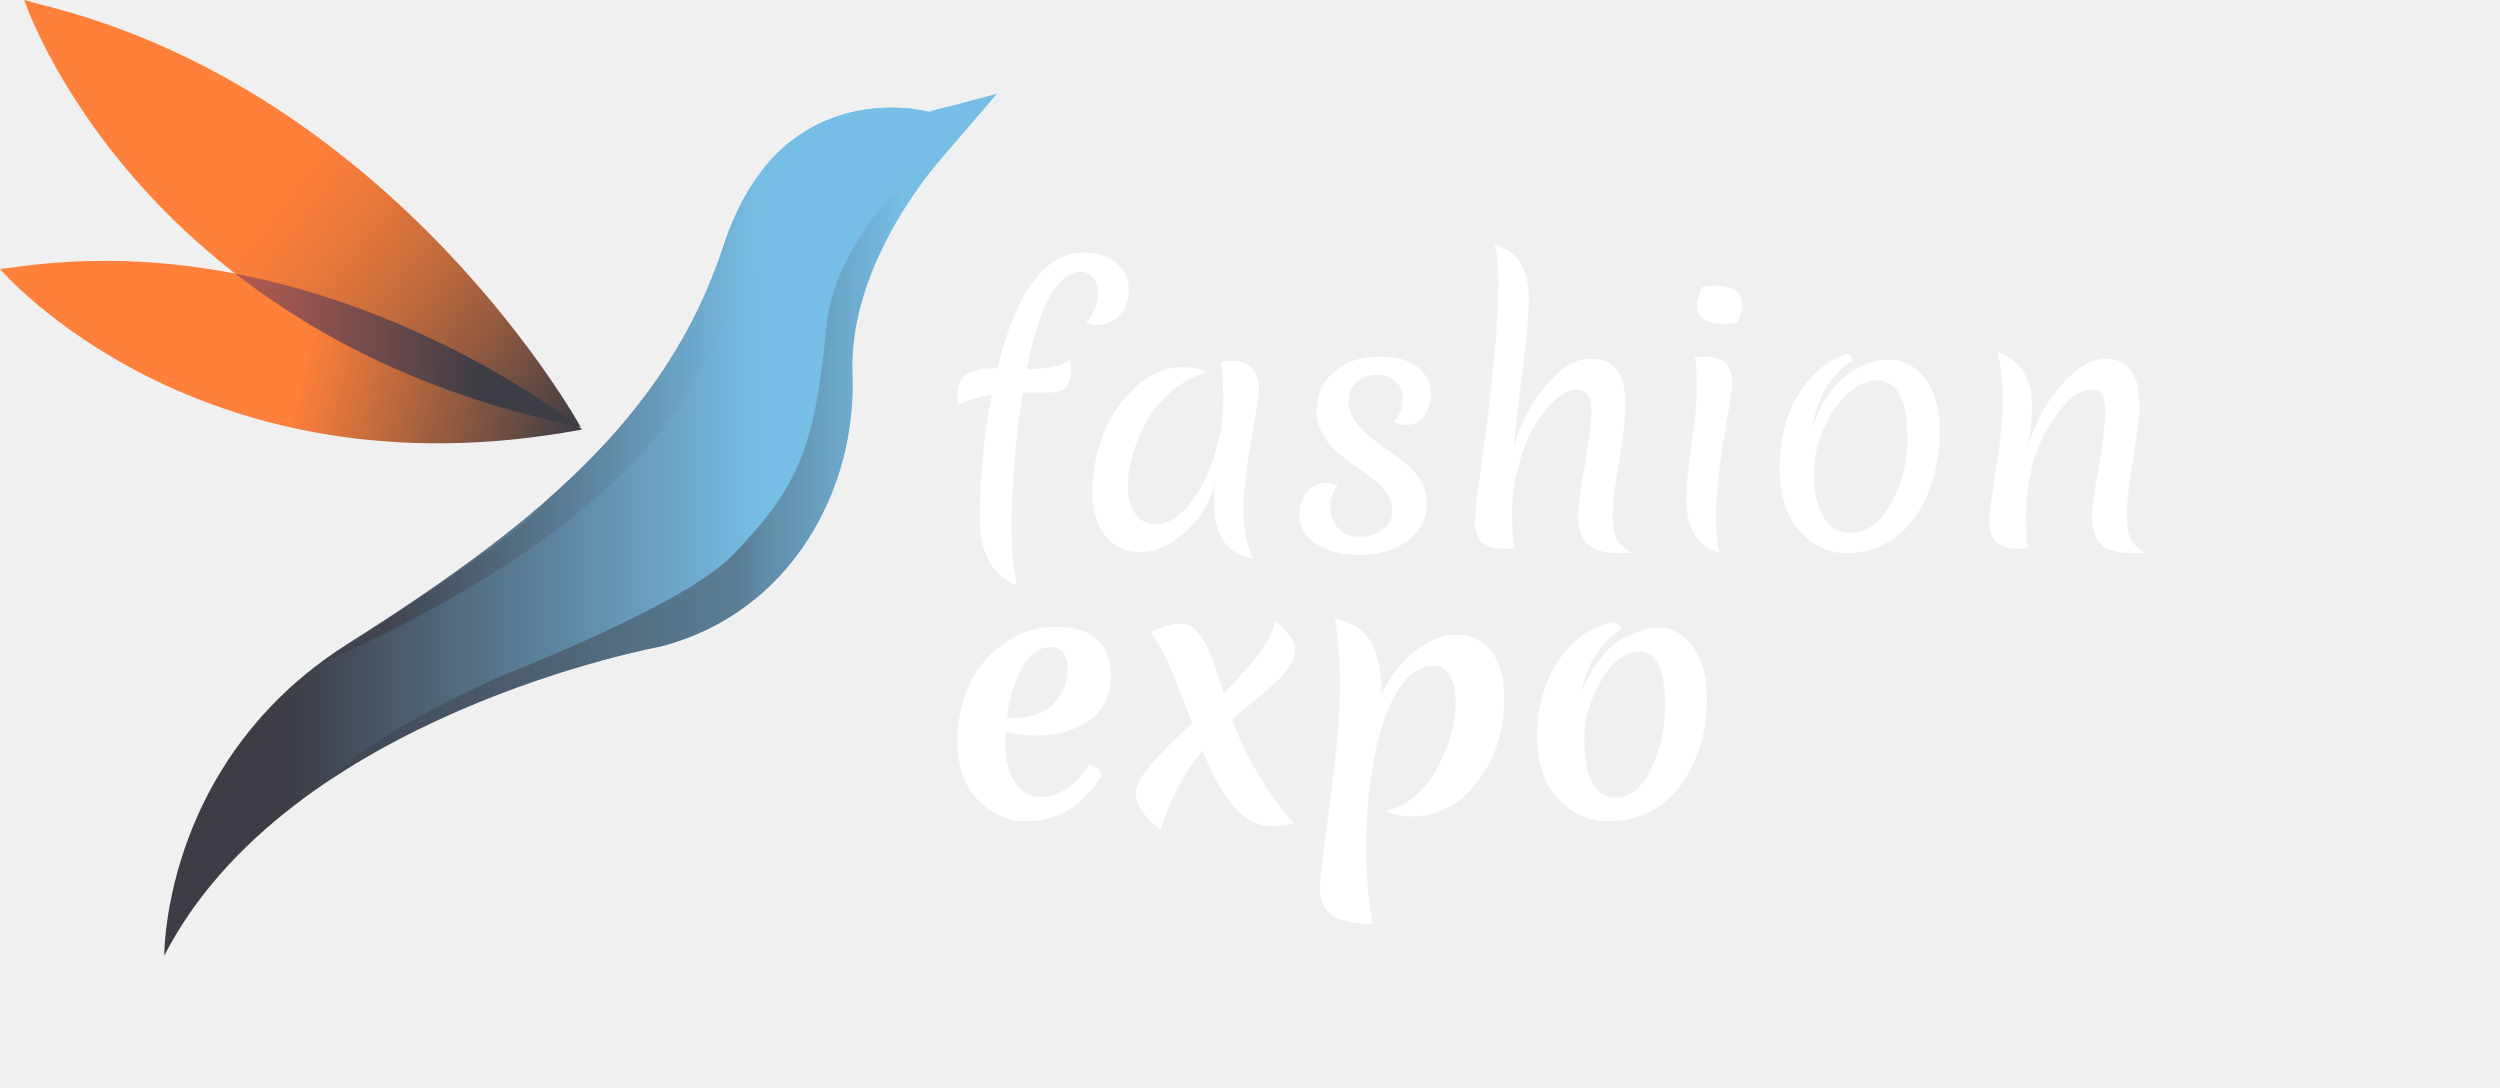
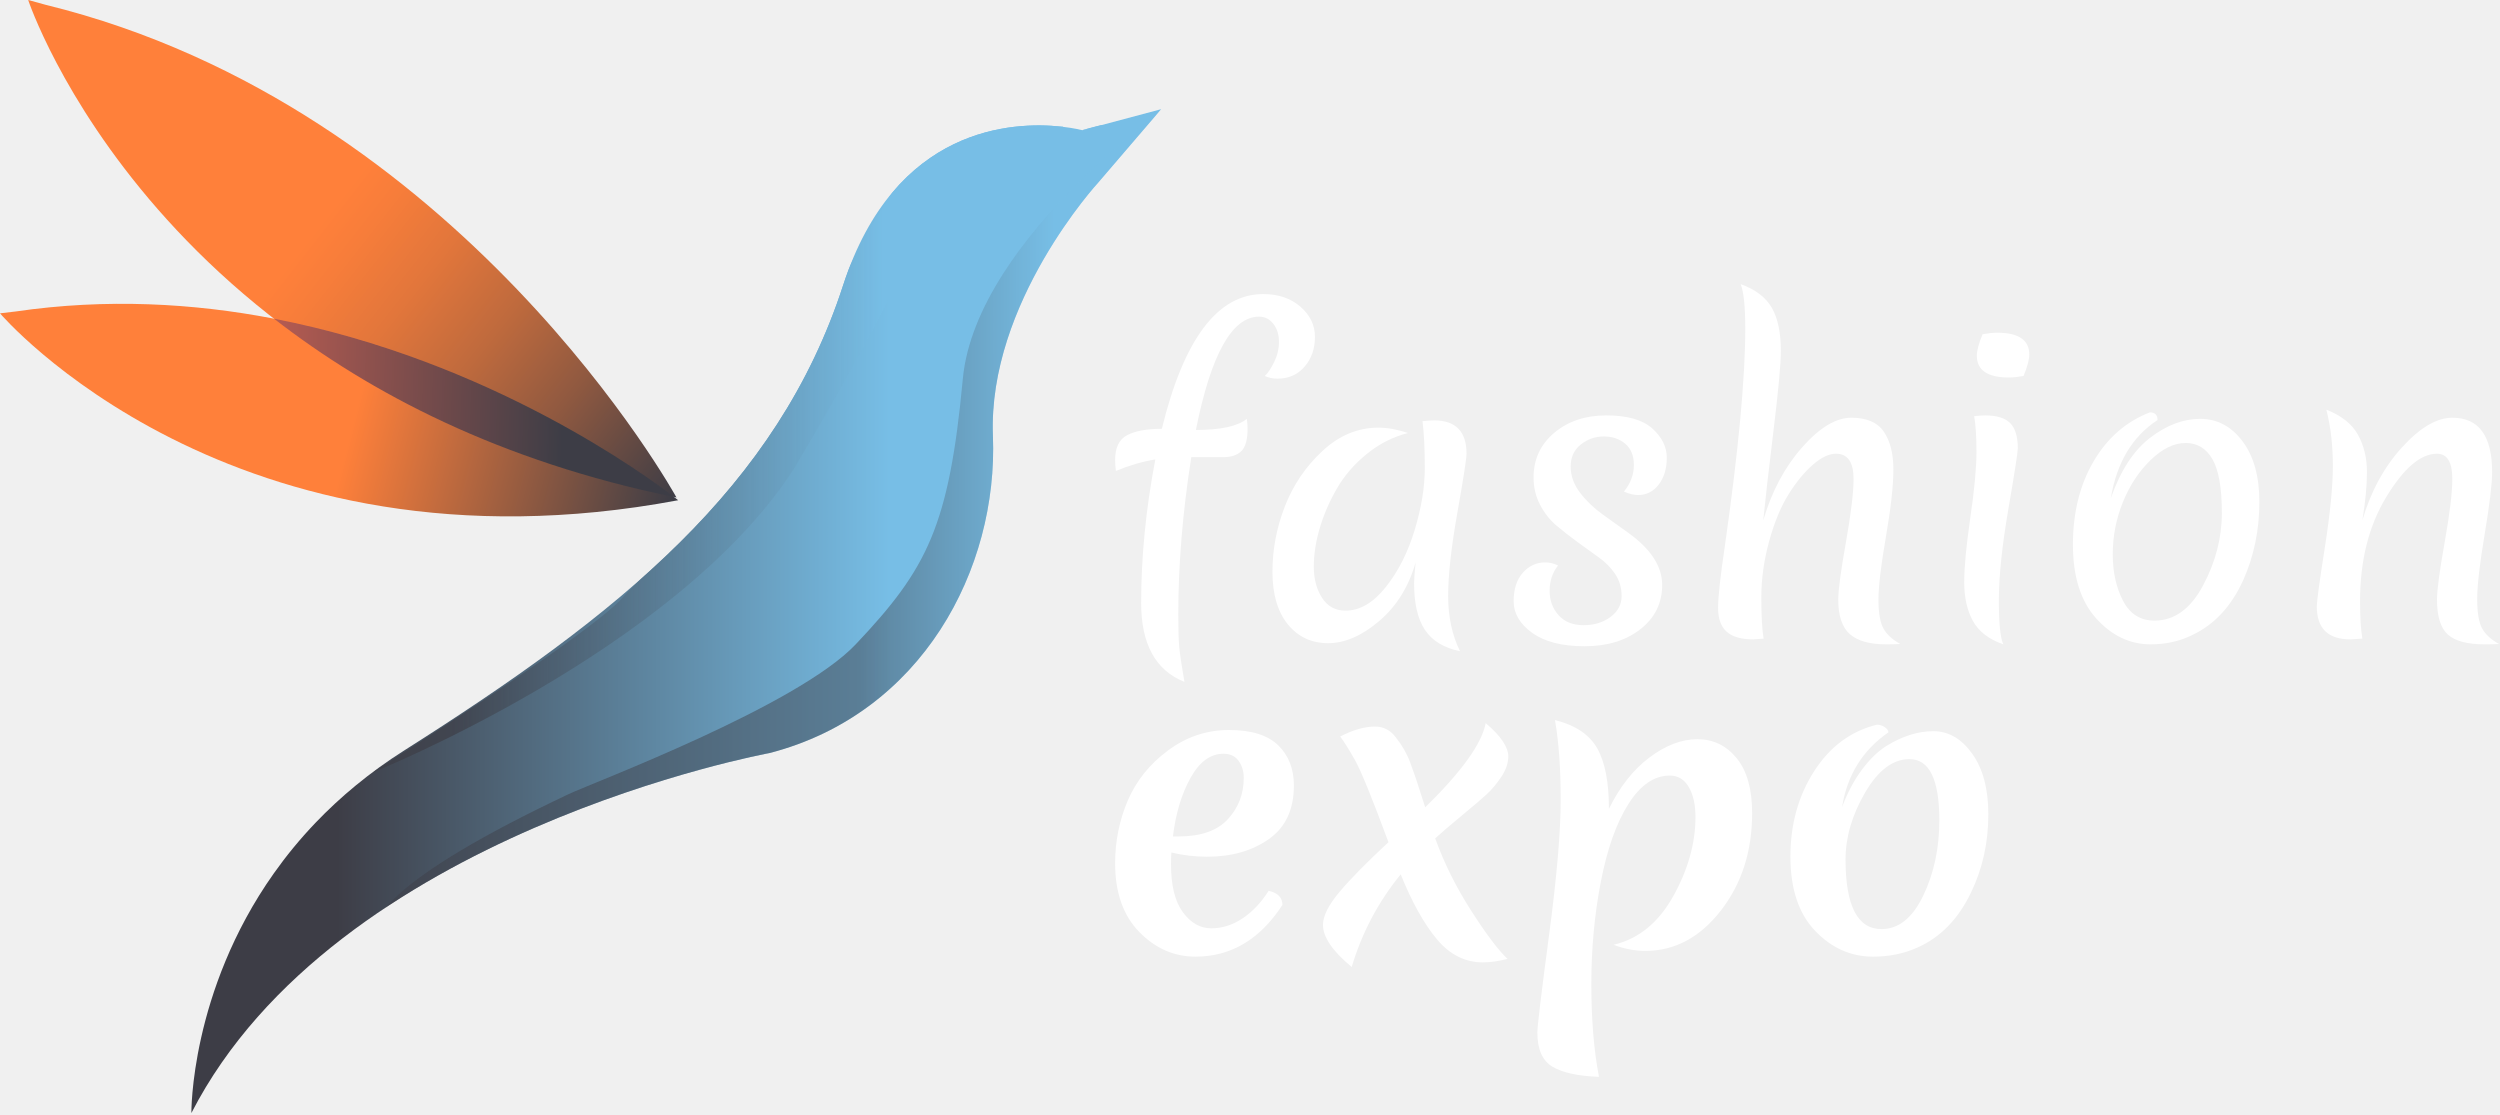
- <svg xmlns="http://www.w3.org/2000/svg" id="_сгрупп" data-name="сгрупп" viewBox="0 0 2090.8 909.67">
+ <svg xmlns="http://www.w3.org/2000/svg" width="1795" height="800" viewBox="0 0 1795 800" fill="none">
+   <path d="M137.41 799.21C137.41 799.21 136.4 712.17 196.63 627.04C205.31 614.77 215.26 602.54 226.67 590.62C244.2 572.31 265.16 554.71 290.25 538.81C444.98 440.69 558.2 350.11 605.37 204.82C642.52 90.39 727.67 87.15 762.16 90.94C771.46 91.96 777.08 93.49 777.08 93.49L833.69 78.39L788.4 131.22C788.4 131.22 709.15 217.38 712.92 312.99C716.69 408.6 661.97 512.38 552.53 540.69C552.53 540.69 240.95 597.53 137.4 799.2L137.41 799.21Z" fill="url(#paint0_linear_229_1075)" />
+   <mask id="mask0_229_1075" style="mask-type:luminance" maskUnits="userSpaceOnUse" x="137" y="78" width="697" height="722">
+     <path d="M137.41 799.21C137.41 799.21 136.4 712.17 196.63 627.04C205.31 614.77 215.26 602.54 226.67 590.62C244.2 572.31 265.16 554.71 290.25 538.81C444.98 440.69 558.2 350.11 605.37 204.82C642.52 90.39 727.67 87.15 762.16 90.94C771.46 91.96 833.69 78.4 833.69 78.4L788.4 131.23C788.4 131.23 709.15 217.39 712.92 313C716.69 408.61 661.97 512.39 552.53 540.7C552.53 540.7 240.95 597.54 137.4 799.21H137.41Z" fill="white" />
+   </mask>
+   <g mask="url(#mask0_229_1075)">
+     <path d="M791.61 91.6C791.61 91.6 763.46 96.16 763.48 92.66C763.61 71.65 673.67 85.55 639.82 139.28C601.5 200.1 585.88 243.76 559.67 296.33C529.7 356.46 469.65 403.65 446.3 429.83C422.95 456.01 267.05 554.84 267.05 554.84C267.05 554.84 484.51 467.78 569.42 337.58C569.42 337.58 630.75 235.94 657.16 174.62C683.58 113.29 790.91 89.8 790.91 89.8" fill="url(#paint1_linear_229_1075)" />
+   </g>
+   <mask id="mask1_229_1075" style="mask-type:luminance" maskUnits="userSpaceOnUse" x="137" y="78" width="697" height="722">
+     <path d="M137.41 799.21C137.41 799.21 136.4 712.17 196.63 627.04C205.31 614.77 215.26 602.54 226.67 590.62C244.2 572.31 265.16 554.71 290.25 538.81C444.98 440.69 558.2 350.11 605.37 204.82C642.52 90.39 727.67 87.15 762.16 90.94C771.46 91.96 777.08 93.49 777.08 93.49L833.69 78.39L788.4 131.22C788.4 131.22 709.15 217.38 712.92 312.99C716.69 408.6 661.97 512.38 552.53 540.69C552.53 540.69 240.95 597.53 137.4 799.2L137.41 799.21Z" fill="white" />
+   </mask>
+   <g mask="url(#mask1_229_1075)">
+     <path opacity="0.47" d="M849.34 67.78C849.34 67.78 700.93 169.38 691.31 272.04C681.4 377.72 665.92 408.22 614.42 462.62C572.44 506.96 425.86 561.87 408.27 570.18C154.61 689.98 312.42 704.56 359.21 691.89C371.96 688.44 641.31 623.44 641.31 623.44L829.67 401.72L880.01 210.19L849.35 67.77L849.34 67.78Z" fill="url(#paint2_linear_229_1075)" />
+   </g>
+   <path d="M20.24 0C20.24 0 113.42 281.71 485.72 357.22C485.72 357.22 331.57 76.7 32.77 3.45L20.24 0Z" fill="url(#paint3_linear_229_1075)" />
+   <path d="M0 224.97C0 224.97 165.53 419.49 486.92 359.17C486.92 359.17 273.14 185.34 11.1 223.66L-0.01 224.97H0Z" fill="url(#paint4_linear_229_1075)" />
+   <path d="M483.95 356.84C464.6 341.9 351.48 258.69 196.74 228.82C265.65 282.36 359.02 331.22 483.95 356.84Z" fill="url(#paint5_linear_229_1075)" />
+   <path d="M895.76 307.89C895.76 315.59 894.29 320.9 891.36 323.83C888.43 326.76 884.12 328.23 878.44 328.23H855.35C849.12 367.81 846.01 405.47 846.01 441.2C846.01 452.01 846.24 459.84 846.7 464.7C847.16 469.55 848.39 477.85 850.41 489.58C829.7 481.33 819.35 462.46 819.35 432.96C819.35 399.8 822.74 365.44 829.52 329.88C820.35 331.35 810.92 334.1 801.21 338.13C800.84 335.2 800.66 332.54 800.66 330.16C800.66 321.36 803.55 315.45 809.32 312.43C815.09 309.41 823.38 307.89 834.2 307.89C849.96 243.39 874.24 211.14 907.04 211.14C917.85 211.14 926.74 214.16 933.7 220.21C940.66 226.26 944.14 233.5 944.14 241.92C944.14 250.34 941.67 257.45 936.72 263.22C931.77 268.99 925.27 271.88 917.2 271.88C913.9 271.88 910.88 271.24 908.13 269.96C910.33 267.95 912.57 264.6 914.86 259.93C917.15 255.26 918.3 250.4 918.3 245.36C918.3 240.32 916.97 236.06 914.31 232.58C911.65 229.1 908.22 227.36 904 227.36C884.58 227.36 869.46 254.48 858.65 308.72C876.42 308.72 888.61 306.07 895.21 300.75C895.57 303.32 895.76 305.7 895.76 307.9V307.89Z" fill="white" />
+   <path d="M959.8 350.9C954.48 360.15 950.41 369.59 947.57 379.21C944.73 388.83 943.31 398.04 943.31 406.83C943.31 415.62 945.28 423.09 949.22 429.23C953.16 435.37 958.79 438.44 966.12 438.44C976.38 438.44 986 432.81 994.98 421.54C1003.96 410.27 1010.87 396.62 1015.73 380.58C1020.58 364.55 1023.01 349.7 1023.01 336.05C1023.01 322.4 1022.46 311.17 1021.36 302.38C1025.76 302.01 1028.51 301.83 1029.61 301.83C1045.18 301.83 1052.97 309.8 1052.97 325.74C1052.97 329.22 1050.77 343.38 1046.37 368.21C1041.97 393.04 1039.77 412.92 1039.77 427.86C1039.77 442.8 1042.61 456.03 1048.29 467.58C1036.75 465.2 1028.36 460.11 1023.14 452.33C1017.92 444.55 1015.31 433.32 1015.31 418.66C1015.31 416.1 1015.68 411.15 1016.41 403.82C1011.46 421.23 1002.76 435.25 990.3 445.87C977.84 456.5 965.6 461.81 953.61 461.81C941.62 461.81 931.94 457.27 924.61 448.2C917.28 439.13 913.62 426.58 913.62 410.54C913.62 394.5 916.6 378.84 922.55 363.54C928.5 348.24 937.48 335 949.49 323.82C961.49 312.65 974.91 307.05 989.76 307.05C996.17 307.05 1003.23 308.33 1010.93 310.9C1000.12 313.65 990.22 318.69 981.24 326.02C972.26 333.35 965.11 341.64 959.8 350.9Z" fill="white" />
+   <path d="M1151.52 313.38C1145.38 313.38 1139.88 315.3 1135.03 319.15C1130.17 323 1127.75 328.27 1127.75 334.95C1127.75 341.63 1129.99 347.92 1134.48 353.78C1138.97 359.65 1144.42 364.87 1150.83 369.45C1157.24 374.03 1163.75 378.7 1170.35 383.47C1185.74 394.83 1193.44 407.02 1193.44 420.03C1193.44 433.04 1188.22 443.63 1177.77 451.78C1167.32 459.93 1153.99 464.01 1137.78 464.01C1121.57 464.01 1109.01 460.8 1100.12 454.39C1091.23 447.98 1086.79 440.42 1086.79 431.71C1086.79 423 1088.99 416.18 1093.39 411.23C1097.79 406.28 1103.1 403.81 1109.33 403.81C1112.63 403.81 1115.74 404.54 1118.68 406.01C1114.65 411.14 1112.63 417.19 1112.63 424.15C1112.63 431.11 1114.78 436.98 1119.09 441.74C1123.39 446.51 1129.35 448.89 1136.96 448.89C1144.57 448.89 1151.02 446.92 1156.34 442.98C1161.65 439.04 1164.31 434.05 1164.31 428C1164.31 421.95 1162.75 416.64 1159.64 412.06C1156.52 407.48 1152.63 403.54 1147.96 400.24C1143.29 396.94 1138.2 393.28 1132.71 389.24C1127.21 385.21 1122.13 381.23 1117.45 377.28C1112.78 373.34 1108.88 368.39 1105.77 362.44C1102.65 356.49 1101.1 349.93 1101.1 342.79C1101.1 329.78 1106.05 319.11 1115.94 310.77C1125.84 302.43 1138.29 298.26 1153.32 298.26C1168.35 298.26 1179.34 301.38 1186.3 307.61C1193.26 313.84 1196.75 320.85 1196.75 328.64C1196.75 336.43 1194.83 342.84 1190.98 347.88C1187.13 352.92 1182.18 355.44 1176.14 355.44C1173.21 355.44 1169.82 354.62 1165.97 352.97C1170.73 347.11 1173.12 340.79 1173.12 334C1173.12 327.21 1171.06 322.09 1166.94 318.61C1162.82 315.13 1157.68 313.39 1151.55 313.39L1151.52 313.38Z" fill="white" />
+   <path d="M1293.9 321.22C1306.45 307.02 1318.23 299.92 1329.22 299.92C1340.21 299.92 1348 303.26 1352.58 309.95C1357.16 316.64 1359.45 325.71 1359.45 337.16C1359.45 348.61 1357.66 364.69 1354.09 385.4C1350.52 406.11 1348.73 421.18 1348.73 430.61C1348.73 440.04 1349.92 446.92 1352.3 451.23C1354.68 455.54 1358.71 459.24 1364.39 462.36C1362.01 462.54 1358.62 462.64 1354.22 462.64C1342.49 462.64 1333.83 460.21 1328.24 455.36C1322.65 450.51 1319.86 442.21 1319.86 430.48C1319.86 423.7 1321.69 410 1325.36 389.39C1329.02 368.77 1330.86 353.61 1330.86 343.9C1330.86 331.81 1326.64 325.76 1318.22 325.76C1313.27 325.76 1307.77 328.37 1301.73 333.59C1295.69 338.81 1289.86 345.87 1284.28 354.76C1278.69 363.65 1274.02 374.92 1270.26 388.57C1266.5 402.22 1264.63 415.69 1264.63 428.98C1264.63 442.27 1265.18 452.12 1266.28 458.53C1261.88 458.9 1259.41 459.08 1258.86 459.08C1250.24 459.08 1243.88 457.25 1239.76 453.58C1235.64 449.92 1233.58 444.19 1233.58 436.4C1233.58 428.61 1235.23 413.63 1238.53 391.46C1248.24 323.29 1253.1 271.53 1253.1 236.16C1253.1 220.22 1252 209.5 1249.8 204C1260.43 207.85 1267.89 213.53 1272.2 221.04C1276.5 228.56 1278.66 238.91 1278.66 252.1C1278.66 261.27 1276.87 280.51 1273.3 309.82C1269.73 339.14 1267.3 360.4 1266.02 373.59C1272.07 352.88 1281.36 335.43 1293.92 321.23L1293.9 321.22Z" fill="white" />
+   <path d="M1416.48 445.73C1412.36 438.13 1410.3 428.92 1410.3 418.11C1410.3 407.3 1411.76 391.82 1414.7 371.66C1417.63 351.5 1419.1 335.84 1419.1 324.66C1419.1 313.48 1418.55 304.87 1417.45 298.82C1420.75 298.45 1423.4 298.27 1425.42 298.27C1433.67 298.27 1439.62 300.1 1443.29 303.77C1446.95 307.44 1448.79 313.48 1448.79 321.91C1448.79 324.66 1446.54 339.09 1442.06 365.2C1437.57 391.31 1435.28 412.85 1435.19 429.79C1435.1 446.74 1436.15 457.69 1438.35 462.64C1427.9 458.97 1420.62 453.34 1416.5 445.74L1416.48 445.73ZM1442.46 271.05C1427.07 271.05 1419.37 265.83 1419.37 255.38C1419.37 251.72 1420.74 246.59 1423.49 239.99C1427.52 239.26 1431 238.89 1433.93 238.89C1449.32 238.89 1457.02 244.11 1457.02 254.56C1457.02 258.23 1455.65 263.36 1452.9 269.95C1448.87 270.68 1445.38 271.05 1442.46 271.05Z" fill="white" />
+   <path d="M1543.75 314.35C1555.57 305.28 1567.57 300.74 1579.76 300.74C1591.95 300.74 1602.07 306.1 1610.13 316.82C1618.19 327.54 1622.22 342.06 1622.22 360.39C1622.22 380.55 1618.37 399.24 1610.68 416.46C1602.06 435.52 1589.61 448.8 1573.3 456.32C1564.51 460.53 1554.79 462.64 1544.16 462.64C1529.32 462.64 1516.3 456.46 1505.13 444.09C1493.95 431.72 1488.36 414.04 1488.36 391.04C1488.36 368.04 1493.31 348.12 1503.2 331.26C1513.1 314.4 1526.56 302.67 1543.61 296.08C1547.27 296.08 1549.11 297.91 1549.11 301.58C1530.97 313.49 1519.79 332.19 1515.58 357.65C1522.54 337.86 1531.93 323.43 1543.75 314.36V314.35ZM1595.29 368.22C1595.29 350.35 1593.04 337.53 1588.56 329.74C1584.07 321.95 1577.65 318.06 1569.32 318.06C1560.99 318.06 1552.6 322.14 1544.17 330.29C1535.74 338.45 1529.1 348.53 1524.24 360.53C1519.38 372.53 1516.96 384.99 1516.96 397.91C1516.96 410.83 1519.43 422.01 1524.38 431.44C1529.33 440.88 1536.84 445.6 1546.92 445.6C1561.21 445.6 1572.85 437.17 1581.83 420.31C1590.81 403.45 1595.3 386.09 1595.3 368.22H1595.29Z" fill="white" />
+   <path d="M1789.34 338.95C1789.34 347.38 1787.55 362.27 1783.98 383.62C1780.41 404.97 1778.62 420.5 1778.62 430.21C1778.62 439.92 1779.81 446.93 1782.19 451.24C1784.57 455.55 1788.6 459.25 1794.28 462.37C1791.9 462.55 1788.51 462.65 1784.11 462.65C1771.65 462.65 1762.81 460.31 1757.59 455.64C1752.37 450.97 1749.76 442.58 1749.76 430.49C1749.76 423.71 1751.59 410.01 1755.26 389.4C1758.92 368.78 1760.76 353.62 1760.76 343.91C1760.76 331.82 1757.09 325.77 1749.77 325.77C1738.04 325.77 1725.9 336.12 1713.35 356.83C1700.8 377.54 1694.52 402.46 1694.52 431.59C1694.52 443.13 1695.07 452.11 1696.17 458.53C1691.4 458.9 1688.56 459.08 1687.65 459.08C1671.52 459.08 1663.46 451.2 1663.46 435.44C1663.46 431.78 1665.38 417.67 1669.23 393.11C1673.08 368.56 1675 348.99 1675 334.43C1675 319.87 1673.44 306.44 1670.33 294.16C1681.14 298.38 1688.7 304.38 1693.01 312.16C1697.31 319.95 1699.47 328.84 1699.47 338.82C1699.47 348.8 1698.37 360.4 1696.17 373.59C1702.22 352.88 1711.7 335.43 1724.62 321.23C1737.54 307.03 1749.59 299.93 1760.76 299.93C1779.82 299.93 1789.35 312.94 1789.35 338.96L1789.34 338.95Z" fill="white" />
+   <path d="M866.9 615.13C858.1 615.13 849.49 614.13 841.06 612.11C840.88 613.94 840.79 616.78 840.79 620.63C840.79 635.84 843.63 647.29 849.31 654.99C854.99 662.69 861.77 666.53 869.65 666.53C877.53 666.53 885.04 664.15 892.19 659.38C899.34 654.62 905.56 648.02 910.88 639.59C917.48 641.06 920.78 644.45 920.78 649.76C904.65 674.5 883.85 686.87 858.39 686.87C843 686.87 829.53 680.96 817.98 669.14C806.44 657.32 800.66 640.88 800.66 619.8C800.66 604.04 803.68 589.06 809.73 574.86C815.78 560.66 825.4 548.66 838.59 538.85C851.78 529.05 866.39 524.14 882.43 524.14C898.47 524.14 910.23 527.81 917.75 535.13C925.26 542.46 929.02 552.08 929.02 563.99C929.02 581.22 923.02 594.04 911.02 602.47C899.02 610.9 884.31 615.11 866.9 615.11V615.13ZM878.44 541.19C869.1 541.19 861.21 546.96 854.8 558.51C848.38 570.05 844.17 584.07 842.16 600.56H846.28C862.22 600.56 873.99 596.44 881.6 588.19C889.2 579.94 893.01 570.05 893.01 558.5C893.01 553.74 891.77 549.66 889.3 546.27C886.83 542.88 883.21 541.19 878.44 541.19Z" fill="white" />
+   <path d="M1064.8 691C1051.97 691 1040.93 685.46 1031.68 674.37C1022.42 663.29 1013.77 647.76 1005.7 627.78C989.57 647.57 977.84 669.74 970.52 694.3C956.78 682.94 949.9 672.86 949.9 664.06C949.9 657.65 953.89 649.72 961.86 640.28C969.83 630.84 981.51 618.98 996.91 604.68C985.18 572.98 977.16 553.33 972.86 545.72C968.55 538.12 965.03 532.48 962.28 528.82C971.44 524.06 979.78 521.67 987.29 521.67C993.34 521.67 998.29 524.24 1002.13 529.37C1006.71 535.05 1010.19 541.15 1012.58 547.65C1014.96 554.16 1016.75 559.29 1017.94 563.04C1019.13 566.8 1020.92 572.34 1023.3 579.67C1049.5 554.02 1063.98 533.86 1066.73 519.2C1077.54 528.37 1082.95 536.34 1082.95 543.11C1082.95 547.88 1081.3 552.73 1078 557.68C1074.7 562.63 1071.22 566.8 1067.56 570.19C1063.89 573.58 1057.89 578.71 1049.56 585.58C1041.22 592.45 1034.85 597.91 1030.46 601.93C1036.87 619.71 1045.48 637.02 1056.3 653.88C1067.11 670.74 1075.82 682.29 1082.41 688.51C1075.81 690.16 1069.95 690.98 1064.82 690.98L1064.8 691Z" fill="white" />
+   <path d="M1184.23 543.94C1195.86 535.14 1207.36 530.75 1218.73 530.75C1230.1 530.75 1239.48 535.29 1246.9 544.36C1254.32 553.43 1258.03 566.58 1258.03 583.8C1258.03 611.29 1250.51 634.65 1235.49 653.89C1220.46 673.13 1202.41 682.75 1181.34 682.75C1173.82 682.75 1166.22 681.29 1158.53 678.35C1176.49 674.14 1190.78 662.5 1201.41 643.44C1212.03 624.38 1217.35 605.42 1217.35 586.54C1217.35 577.74 1215.74 570.6 1212.54 565.1C1209.33 559.6 1204.8 556.85 1198.93 556.85C1187.75 556.85 1177.86 563.63 1169.24 577.19C1160.62 590.75 1154.03 609.31 1149.45 632.85C1144.87 656.4 1142.58 680.95 1142.58 706.52C1142.58 732.09 1144.41 754.3 1148.08 773.18C1133.05 772.63 1121.92 770.2 1114.68 765.9C1107.44 761.59 1103.82 753.39 1103.82 741.3C1103.82 736.9 1106.61 713.68 1112.2 671.62C1117.79 629.57 1120.58 597.18 1120.58 574.45C1120.58 551.72 1119.21 532.58 1116.46 517C1131.12 520.67 1141.24 527.45 1146.83 537.34C1152.42 547.23 1155.21 561.71 1155.21 580.77C1162.91 565.01 1172.57 552.73 1184.21 543.94H1184.23Z" fill="white" />
+   <path d="M1388.04 524.98C1399.04 524.98 1408.38 530.39 1416.08 541.2C1423.78 552.01 1427.62 566.49 1427.62 584.63C1427.62 604.97 1423.5 623.66 1415.25 640.7C1406.08 659.94 1393.08 673.23 1376.22 680.56C1366.69 684.77 1356.25 686.88 1344.89 686.88C1328.95 686.88 1315.07 680.7 1303.25 668.33C1291.43 655.96 1285.52 638.19 1285.52 615.01C1285.52 591.83 1291.2 571.4 1302.56 553.72C1313.92 536.04 1328.95 524.91 1347.64 520.32C1349.65 520.32 1351.53 520.92 1353.27 522.11C1355.01 523.3 1355.88 524.54 1355.88 525.82C1337.37 538.65 1326.28 556.52 1322.62 579.42C1326.47 569.16 1331.18 560.27 1336.78 552.76C1342.37 545.25 1348.19 539.57 1354.23 535.72C1365.77 528.57 1377.04 525 1388.04 525V524.98ZM1371 545.05C1359.09 545.05 1348.46 553.07 1339.12 569.1C1329.77 585.14 1325.1 601.12 1325.1 617.06C1325.1 650.41 1333.71 667.09 1350.94 667.09C1363.21 667.09 1373.2 659.08 1380.9 643.04C1388.6 627.01 1392.44 609 1392.44 589.03C1392.44 559.71 1385.29 545.05 1371 545.05Z" fill="white" />
  <defs>
-     <linearGradient id="_Безымянный_градиент_380" data-name="Безымянный градиент 380" x1="137.41" y1="438.8" x2="833.7" y2="438.8" gradientUnits="userSpaceOnUse">
-       <stop offset=".15" stop-color="#3d3d46" />
-       <stop offset=".72" stop-color="#77bee6" />
+     <linearGradient id="paint0_linear_229_1075" x1="137.41" y1="438.8" x2="833.7" y2="438.8" gradientUnits="userSpaceOnUse">
+       <stop offset="0.15" stop-color="#3D3D46" />
+       <stop offset="0.72" stop-color="#77BEE6" />
    </linearGradient>
-     <clipPath id="clippath">
-       <path d="m137.41,799.21s-1.01-87.04,59.22-172.17c8.68-12.27,18.63-24.5,30.04-36.42,17.53-18.31,38.49-35.91,63.58-51.81,154.73-98.12,267.95-188.7,315.12-333.99,37.15-114.43,122.3-117.67,156.79-113.88,9.3,1.02,71.53-12.54,71.53-12.54l-45.29,52.83s-79.25,86.16-75.48,181.77c3.77,95.61-50.95,199.39-160.39,227.7,0,0-311.58,56.84-415.13,258.51Z" style="fill: none;" />
-     </clipPath>
-     <linearGradient id="_Безымянный_градиент_383" data-name="Безымянный градиент 383" x1="267.04" y1="319.08" x2="791.61" y2="319.08" gradientUnits="userSpaceOnUse">
-       <stop offset=".11" stop-color="#3d3d46" stop-opacity=".7" />
-       <stop offset=".7" stop-color="#77bee6" />
+     <linearGradient id="paint1_linear_229_1075" x1="267.04" y1="319.08" x2="791.61" y2="319.08" gradientUnits="userSpaceOnUse">
+       <stop offset="0.11" stop-color="#3D3D46" stop-opacity="0.7" />
+       <stop offset="0.7" stop-color="#77BEE6" />
    </linearGradient>
-     <clipPath id="clippath-1">
-       <path d="m137.41,799.21s-1.01-87.04,59.22-172.17c8.68-12.27,18.63-24.5,30.04-36.42,17.53-18.31,38.49-35.91,63.58-51.81,154.73-98.12,267.95-188.7,315.12-333.99,37.15-114.43,122.3-117.67,156.79-113.88,9.3,1.02,14.92,2.55,14.92,2.55l56.61-15.1-45.29,52.83s-79.25,86.16-75.48,181.77c3.77,95.61-50.95,199.39-160.39,227.7,0,0-311.58,56.84-415.13,258.51Z" style="fill: none;" />
-     </clipPath>
-     <linearGradient id="_Безымянный_градиент_422" data-name="Безымянный градиент 422" x1="267.69" y1="381.71" x2="880" y2="381.71" gradientUnits="userSpaceOnUse">
-       <stop offset=".57" stop-color="#3d3d46" />
-       <stop offset=".8" stop-color="#77bee6" />
+     <linearGradient id="paint2_linear_229_1075" x1="267.69" y1="381.71" x2="880" y2="381.71" gradientUnits="userSpaceOnUse">
+       <stop offset="0.57" stop-color="#3D3D46" />
+       <stop offset="0.8" stop-color="#77BEE6" />
    </linearGradient>
-     <linearGradient id="_Безымянный_градиент_402" data-name="Безымянный градиент 402" x1="15.45" y1="5.85" x2="489.96" y2="350.95" gradientTransform="translate(1.86 -2.36) rotate(2.01)" gradientUnits="userSpaceOnUse">
-       <stop offset=".45" stop-color="#ff803a" />
-       <stop offset=".5" stop-color="#f77d3a" />
-       <stop offset=".59" stop-color="#e2763b" />
-       <stop offset=".7" stop-color="#bf6a3d" />
-       <stop offset=".82" stop-color="#905940" />
-       <stop offset=".95" stop-color="#534444" />
-       <stop offset="1" stop-color="#3d3d46" />
+     <linearGradient id="paint3_linear_229_1075" x1="17.096" y1="4.028" x2="479.21" y2="365.559" gradientUnits="userSpaceOnUse">
+       <stop offset="0.45" stop-color="#FF803A" />
+       <stop offset="0.5" stop-color="#F77D3A" />
+       <stop offset="0.59" stop-color="#E2763B" />
+       <stop offset="0.7" stop-color="#BF6A3D" />
+       <stop offset="0.82" stop-color="#905940" />
+       <stop offset="0.95" stop-color="#534444" />
+       <stop offset="1" stop-color="#3D3D46" />
    </linearGradient>
-     <linearGradient id="_Безымянный_градиент_406" data-name="Безымянный градиент 406" x1="12.64" y1="239.71" x2="493.16" y2="345.61" gradientTransform="translate(1.86 -2.36) rotate(2.01)" gradientUnits="userSpaceOnUse">
-       <stop offset=".52" stop-color="#ff803a" />
-       <stop offset="1" stop-color="#3d3d46" />
+     <linearGradient id="paint4_linear_229_1075" x1="6.085" y1="237.646" x2="482.595" y2="360.334" gradientUnits="userSpaceOnUse">
+       <stop offset="0.52" stop-color="#FF803A" />
+       <stop offset="1" stop-color="#3D3D46" />
    </linearGradient>
-     <linearGradient id="_Безымянный_градиент_323" data-name="Безымянный градиент 323" x1="202.86" y1="283.16" x2="494.37" y2="283.16" gradientTransform="translate(1.86 -2.36) rotate(2.01)" gradientUnits="userSpaceOnUse">
-       <stop offset="0" stop-color="#b65b51" />
-       <stop offset=".72" stop-color="#3d3d46" />
+     <linearGradient id="paint5_linear_229_1075" x1="194.664" y1="287.741" x2="485.995" y2="297.965" gradientUnits="userSpaceOnUse">
+       <stop stop-color="#B65B51" />
+       <stop offset="0.72" stop-color="#3D3D46" />
    </linearGradient>
  </defs>
-   <g id="text_копия2_" data-name="text (копия2)">
-     <path d="m137.41,799.21s-1.01-87.04,59.22-172.17c8.68-12.27,18.63-24.5,30.04-36.42,17.53-18.31,38.49-35.91,63.58-51.81,154.73-98.12,267.95-188.7,315.12-333.99,37.15-114.43,122.3-117.67,156.79-113.88,9.3,1.02,14.92,2.55,14.92,2.55l56.61-15.1-45.29,52.83s-79.25,86.16-75.48,181.77c3.77,95.61-50.95,199.39-160.39,227.7,0,0-311.58,56.84-415.13,258.51Z" style="fill: url(#_Безымянный_градиент_380);" />
-     <g style="clip-path: url(#clippath);">
-       <path d="m791.61,91.6s-28.15,4.56-28.13,1.06c.13-21.01-89.81-7.11-123.66,46.62-38.32,60.82-53.94,104.48-80.15,157.05-29.97,60.13-90.02,107.32-113.37,133.5-23.35,26.18-179.25,125.01-179.25,125.01,0,0,217.46-87.06,302.37-217.26,0,0,61.33-101.64,87.74-162.96,26.42-61.33,133.75-84.82,133.75-84.82h0" style="fill: url(#_Безымянный_градиент_383);" />
-     </g>
-     <g style="clip-path: url(#clippath-1);">
-       <path d="m849.34,67.78s-148.41,101.6-158.03,204.26c-9.91,105.68-25.39,136.18-76.89,190.58-41.98,44.34-188.56,99.25-206.15,107.56-253.66,119.8-95.85,134.38-49.06,121.71,12.75-3.45,282.1-68.45,282.1-68.45l188.36-221.72,50.34-191.53-30.66-142.42Z" style="fill: url(#_Безымянный_градиент_422); opacity: .47;" />
-     </g>
-     <path d="m20.24,0s93.18,281.71,465.48,357.22c0,0-154.15-280.52-452.95-353.77L20.24,0Z" style="fill: url(#_Безымянный_градиент_402);" />
-     <path d="m0,224.97s165.53,194.52,486.92,134.2c0,0-213.78-173.83-475.82-135.51l-11.11,1.31Z" style="fill: url(#_Безымянный_градиент_406);" />
-     <path d="m483.95,356.84c-19.35-14.94-132.47-98.15-287.21-128.02,68.91,53.54,162.28,102.4,287.21,128.02Z" style="fill: url(#_Безымянный_градиент_323);" />
-     <g>
-       <path d="m895.76,307.89c0,7.7-1.47,13.01-4.4,15.94s-7.24,4.4-12.92,4.4h-23.09c-6.23,39.58-9.34,77.24-9.34,112.97,0,10.81.23,18.64.69,23.5.46,4.85,1.69,13.15,3.71,24.88-20.71-8.25-31.06-27.12-31.06-56.62,0-33.16,3.39-67.52,10.17-103.08-9.17,1.47-18.6,4.22-28.31,8.25-.37-2.93-.55-5.59-.55-7.97,0-8.8,2.89-14.71,8.66-17.73,5.77-3.02,14.06-4.54,24.88-4.54,15.76-64.5,40.04-96.75,72.84-96.75,10.81,0,19.7,3.02,26.66,9.07,6.96,6.05,10.44,13.29,10.44,21.71s-2.47,15.53-7.42,21.3c-4.95,5.77-11.45,8.66-19.52,8.66-3.3,0-6.32-.64-9.07-1.92,2.2-2.01,4.44-5.36,6.73-10.03,2.29-4.67,3.44-9.53,3.44-14.57s-1.33-9.3-3.99-12.78c-2.66-3.48-6.09-5.22-10.31-5.22-19.42,0-34.54,27.12-45.35,81.36,17.77,0,29.96-2.65,36.56-7.97.36,2.57.55,4.95.55,7.15Z" style="fill: #fff;" />
-       <path d="m959.8,350.9c-5.32,9.25-9.39,18.69-12.23,28.31-2.84,9.62-4.26,18.83-4.26,27.62s1.97,16.26,5.91,22.4c3.94,6.14,9.57,9.21,16.9,9.21,10.26,0,19.88-5.63,28.86-16.9,8.98-11.27,15.89-24.92,20.75-40.96,4.85-16.03,7.28-30.88,7.28-44.53s-.55-24.88-1.65-33.67c4.4-.37,7.15-.55,8.25-.55,15.57,0,23.36,7.97,23.36,23.91,0,3.48-2.2,17.64-6.6,42.47-4.4,24.83-6.6,44.71-6.6,59.65s2.84,28.17,8.52,39.72c-11.54-2.38-19.93-7.47-25.15-15.25s-7.83-19.01-7.83-33.67c0-2.56.37-7.51,1.1-14.84-4.95,17.41-13.65,31.43-26.11,42.05-12.46,10.63-24.7,15.94-36.69,15.94s-21.67-4.54-29-13.61c-7.33-9.07-10.99-21.62-10.99-37.66s2.98-31.7,8.93-47c5.95-15.3,14.93-28.54,26.94-39.72,12-11.17,25.42-16.77,40.27-16.77,6.41,0,13.47,1.28,21.17,3.85-10.81,2.75-20.71,7.79-29.69,15.12-8.98,7.33-16.13,15.62-21.44,24.88Z" style="fill: #fff;" />
-       <path d="m1151.52,313.38c-6.14,0-11.64,1.92-16.49,5.77-4.86,3.85-7.28,9.12-7.28,15.8s2.24,12.97,6.73,18.83c4.49,5.87,9.94,11.09,16.35,15.67,6.41,4.58,12.92,9.25,19.52,14.02,15.39,11.36,23.09,23.55,23.09,36.56s-5.22,23.6-15.67,31.75c-10.45,8.15-23.78,12.23-39.99,12.23s-28.77-3.21-37.66-9.62c-8.89-6.41-13.33-13.97-13.33-22.68s2.2-15.53,6.6-20.48c4.4-4.95,9.71-7.42,15.94-7.42,3.3,0,6.41.73,9.35,2.2-4.03,5.13-6.05,11.18-6.05,18.14s2.15,12.83,6.46,17.59c4.3,4.77,10.26,7.15,17.87,7.15s14.06-1.97,19.38-5.91c5.31-3.94,7.97-8.93,7.97-14.98s-1.56-11.36-4.67-15.94c-3.12-4.58-7.01-8.52-11.68-11.82-4.67-3.3-9.76-6.96-15.25-11-5.5-4.03-10.58-8.01-15.26-11.96-4.67-3.94-8.57-8.89-11.68-14.84-3.12-5.95-4.67-12.51-4.67-19.65,0-13.01,4.95-23.68,14.84-32.02,9.9-8.34,22.35-12.51,37.38-12.51s26.02,3.12,32.98,9.35c6.96,6.23,10.45,13.24,10.45,21.03s-1.92,14.2-5.77,19.24c-3.85,5.04-8.8,7.56-14.84,7.56-2.93,0-6.32-.82-10.17-2.47,4.76-5.86,7.15-12.18,7.15-18.97s-2.06-11.91-6.18-15.39c-4.12-3.48-9.26-5.22-15.39-5.22Z" style="fill: #fff;" />
-       <path d="m1293.9,321.22c12.55-14.2,24.33-21.3,35.32-21.3s18.78,3.34,23.36,10.03c4.58,6.69,6.87,15.76,6.87,27.21s-1.79,27.53-5.36,48.24c-3.57,20.71-5.36,35.78-5.36,45.21s1.19,16.31,3.57,20.62c2.38,4.31,6.41,8.01,12.09,11.13-2.38.18-5.77.28-10.17.28-11.73,0-20.39-2.43-25.98-7.28-5.59-4.85-8.38-13.15-8.38-24.88,0-6.78,1.83-20.48,5.5-41.09,3.66-20.62,5.5-35.78,5.5-45.49,0-12.09-4.22-18.14-12.64-18.14-4.95,0-10.45,2.61-16.49,7.83s-11.87,12.28-17.45,21.17c-5.59,8.89-10.26,20.16-14.02,33.81-3.76,13.65-5.63,27.12-5.63,40.41s.55,23.14,1.65,29.55c-4.4.37-6.87.55-7.42.55-8.62,0-14.98-1.83-19.1-5.5-4.12-3.66-6.18-9.39-6.18-17.18s1.65-22.77,4.95-44.94c9.71-68.17,14.57-119.93,14.57-155.3,0-15.94-1.1-26.66-3.3-32.16,10.63,3.85,18.09,9.53,22.4,17.04,4.3,7.52,6.46,17.87,6.46,31.06,0,9.17-1.79,28.41-5.36,57.72-3.57,29.32-6,50.58-7.28,63.77,6.05-20.71,15.34-38.16,27.9-52.36Z" style="fill: #fff;" />
-       <path d="m1416.48,445.73c-4.12-7.6-6.18-16.81-6.18-27.62s1.46-26.29,4.4-46.45c2.93-20.16,4.4-35.82,4.4-47s-.55-19.79-1.65-25.84c3.3-.37,5.95-.55,7.97-.55,8.25,0,14.2,1.83,17.87,5.5,3.66,3.67,5.5,9.71,5.5,18.14,0,2.75-2.25,17.18-6.73,43.29-4.49,26.11-6.78,47.65-6.87,64.59-.09,16.95.96,27.9,3.16,32.85-10.45-3.67-17.73-9.3-21.85-16.9Zm25.98-174.68c-15.39,0-23.09-5.22-23.09-15.67,0-3.66,1.37-8.79,4.12-15.39,4.03-.73,7.51-1.1,10.44-1.1,15.39,0,23.09,5.22,23.09,15.67,0,3.67-1.37,8.8-4.12,15.39-4.03.73-7.52,1.1-10.44,1.1Z" style="fill: #fff;" />
-       <path d="m1543.75,314.35c11.82-9.07,23.82-13.61,36.01-13.61s22.31,5.36,30.37,16.08c8.06,10.72,12.09,25.24,12.09,43.57,0,20.16-3.85,38.85-11.54,56.07-8.62,19.06-21.07,32.34-37.38,39.86-8.79,4.21-18.51,6.32-29.14,6.32-14.84,0-27.86-6.18-39.03-18.55-11.18-12.37-16.77-30.05-16.77-53.05s4.95-42.92,14.84-59.78c9.9-16.86,23.36-28.59,40.41-35.18,3.66,0,5.5,1.83,5.5,5.5-18.14,11.91-29.32,30.61-33.53,56.07,6.96-19.79,16.35-34.22,28.17-43.29Zm51.54,53.87c0-17.87-2.25-30.69-6.73-38.48-4.49-7.79-10.91-11.68-19.24-11.68s-16.72,4.08-25.15,12.23c-8.43,8.16-15.07,18.24-19.93,30.24-4.86,12-7.28,24.46-7.28,37.38s2.47,24.1,7.42,33.53c4.95,9.44,12.46,14.16,22.54,14.16,14.29,0,25.93-8.43,34.91-25.29,8.98-16.86,13.47-34.22,13.47-52.09Z" style="fill: #fff;" />
-       <path d="m1789.34,338.95c0,8.43-1.79,23.32-5.36,44.67-3.57,21.35-5.36,36.88-5.36,46.59s1.19,16.72,3.57,21.03c2.38,4.31,6.41,8.01,12.09,11.13-2.38.18-5.77.28-10.17.28-12.46,0-21.3-2.34-26.52-7.01-5.22-4.67-7.83-13.06-7.83-25.15,0-6.78,1.83-20.48,5.5-41.09,3.66-20.62,5.5-35.78,5.5-45.49,0-12.09-3.67-18.14-10.99-18.14-11.73,0-23.87,10.35-36.42,31.06-12.55,20.71-18.83,45.63-18.83,74.76,0,11.54.55,20.52,1.65,26.94-4.77.37-7.61.55-8.52.55-16.13,0-24.19-7.88-24.19-23.64,0-3.66,1.92-17.77,5.77-42.33,3.85-24.55,5.77-44.12,5.77-58.68s-1.56-27.99-4.67-40.27c10.81,4.22,18.37,10.22,22.68,18,4.3,7.79,6.46,16.68,6.46,26.66s-1.1,21.58-3.3,34.77c6.05-20.71,15.53-38.16,28.45-52.36,12.92-14.2,24.97-21.3,36.14-21.3,19.06,0,28.59,13.01,28.59,39.03Z" style="fill: #fff;" />
-       <path d="m866.9,615.13c-8.8,0-17.41-1-25.84-3.02-.18,1.83-.27,4.67-.27,8.52,0,15.21,2.84,26.66,8.52,34.36,5.68,7.7,12.46,11.54,20.34,11.54s15.39-2.38,22.54-7.15c7.15-4.76,13.37-11.36,18.69-19.79,6.6,1.47,9.9,4.86,9.9,10.17-16.13,24.74-36.93,37.11-62.39,37.11-15.39,0-28.86-5.91-40.41-17.73-11.54-11.82-17.32-28.26-17.32-49.34,0-15.76,3.02-30.74,9.07-44.94,6.05-14.2,15.67-26.2,28.86-36.01,13.19-9.8,27.8-14.71,43.84-14.71s27.8,3.67,35.32,10.99c7.51,7.33,11.27,16.95,11.27,28.86,0,17.23-6,30.05-18,38.48-12,8.43-26.71,12.64-44.12,12.64Zm11.54-73.94c-9.34,0-17.23,5.77-23.64,17.32-6.42,11.54-10.63,25.56-12.64,42.05h4.12c15.94,0,27.71-4.12,35.32-12.37,7.6-8.25,11.41-18.14,11.41-29.69,0-4.76-1.24-8.84-3.71-12.23-2.47-3.39-6.09-5.08-10.86-5.08Z" style="fill: #fff;" />
-       <path d="m1064.8,691c-12.83,0-23.87-5.54-33.12-16.63-9.26-11.08-17.91-26.61-25.98-46.59-16.13,19.79-27.86,41.96-35.18,66.52-13.74-11.36-20.62-21.44-20.62-30.24,0-6.41,3.99-14.34,11.96-23.78,7.97-9.44,19.65-21.3,35.05-35.6-11.73-31.7-19.75-51.35-24.05-58.96-4.31-7.6-7.83-13.24-10.58-16.9,9.16-4.76,17.5-7.15,25.01-7.15,6.05,0,11,2.57,14.84,7.7,4.58,5.68,8.06,11.78,10.45,18.28,2.38,6.51,4.17,11.64,5.36,15.39,1.19,3.76,2.98,9.3,5.36,16.63,26.2-25.65,40.68-45.81,43.43-60.47,10.81,9.17,16.22,17.14,16.22,23.91,0,4.77-1.65,9.62-4.95,14.57-3.3,4.95-6.78,9.12-10.44,12.51-3.67,3.39-9.67,8.52-18,15.39-8.34,6.87-14.71,12.33-19.1,16.35,6.41,17.78,15.02,35.09,25.84,51.95,10.81,16.86,19.52,28.41,26.11,34.63-6.6,1.65-12.46,2.47-17.59,2.47Z" style="fill: #fff;" />
-       <path d="m1184.23,543.94c11.63-8.8,23.13-13.19,34.5-13.19s20.75,4.54,28.17,13.61c7.42,9.07,11.13,22.22,11.13,39.44,0,27.49-7.52,50.85-22.54,70.09-15.03,19.24-33.08,28.86-54.15,28.86-7.52,0-15.12-1.46-22.81-4.4,17.96-4.21,32.25-15.85,42.88-34.91,10.62-19.06,15.94-38.02,15.94-56.9,0-8.8-1.61-15.94-4.81-21.44-3.21-5.5-7.74-8.25-13.61-8.25-11.18,0-21.07,6.78-29.69,20.34-8.62,13.56-15.21,32.12-19.79,55.66-4.58,23.55-6.87,48.1-6.87,73.67s1.83,47.78,5.5,66.66c-15.03-.55-26.16-2.98-33.4-7.28-7.24-4.31-10.86-12.51-10.86-24.6,0-4.4,2.79-27.62,8.38-69.68,5.59-42.05,8.38-74.44,8.38-97.17s-1.37-41.87-4.12-57.45c14.66,3.67,24.78,10.45,30.37,20.34,5.59,9.89,8.38,24.37,8.38,43.43,7.7-15.76,17.36-28.04,29-36.83Z" style="fill: #fff;" />
-       <path d="m1388.04,524.98c11,0,20.34,5.41,28.04,16.22,7.7,10.81,11.54,25.29,11.54,43.43,0,20.34-4.12,39.03-12.37,56.07-9.17,19.24-22.17,32.53-39.03,39.86-9.53,4.21-19.97,6.32-31.33,6.32-15.94,0-29.82-6.18-41.64-18.55s-17.73-30.14-17.73-53.32,5.68-43.61,17.04-61.29c11.36-17.68,26.39-28.81,45.08-33.4,2.01,0,3.89.6,5.63,1.79,1.74,1.19,2.61,2.43,2.61,3.71-18.51,12.83-29.6,30.7-33.26,53.6,3.85-10.26,8.56-19.15,14.16-26.66,5.59-7.51,11.41-13.19,17.45-17.04,11.54-7.15,22.81-10.72,33.81-10.72Zm-17.04,20.07c-11.91,0-22.54,8.02-31.88,24.05-9.35,16.04-14.02,32.02-14.02,47.96,0,33.35,8.61,50.03,25.84,50.03,12.27,0,22.26-8.01,29.96-24.05,7.7-16.03,11.54-34.04,11.54-54.01,0-29.32-7.15-43.98-21.44-43.98Z" style="fill: #fff;" />
-     </g>
-   </g>
</svg>
